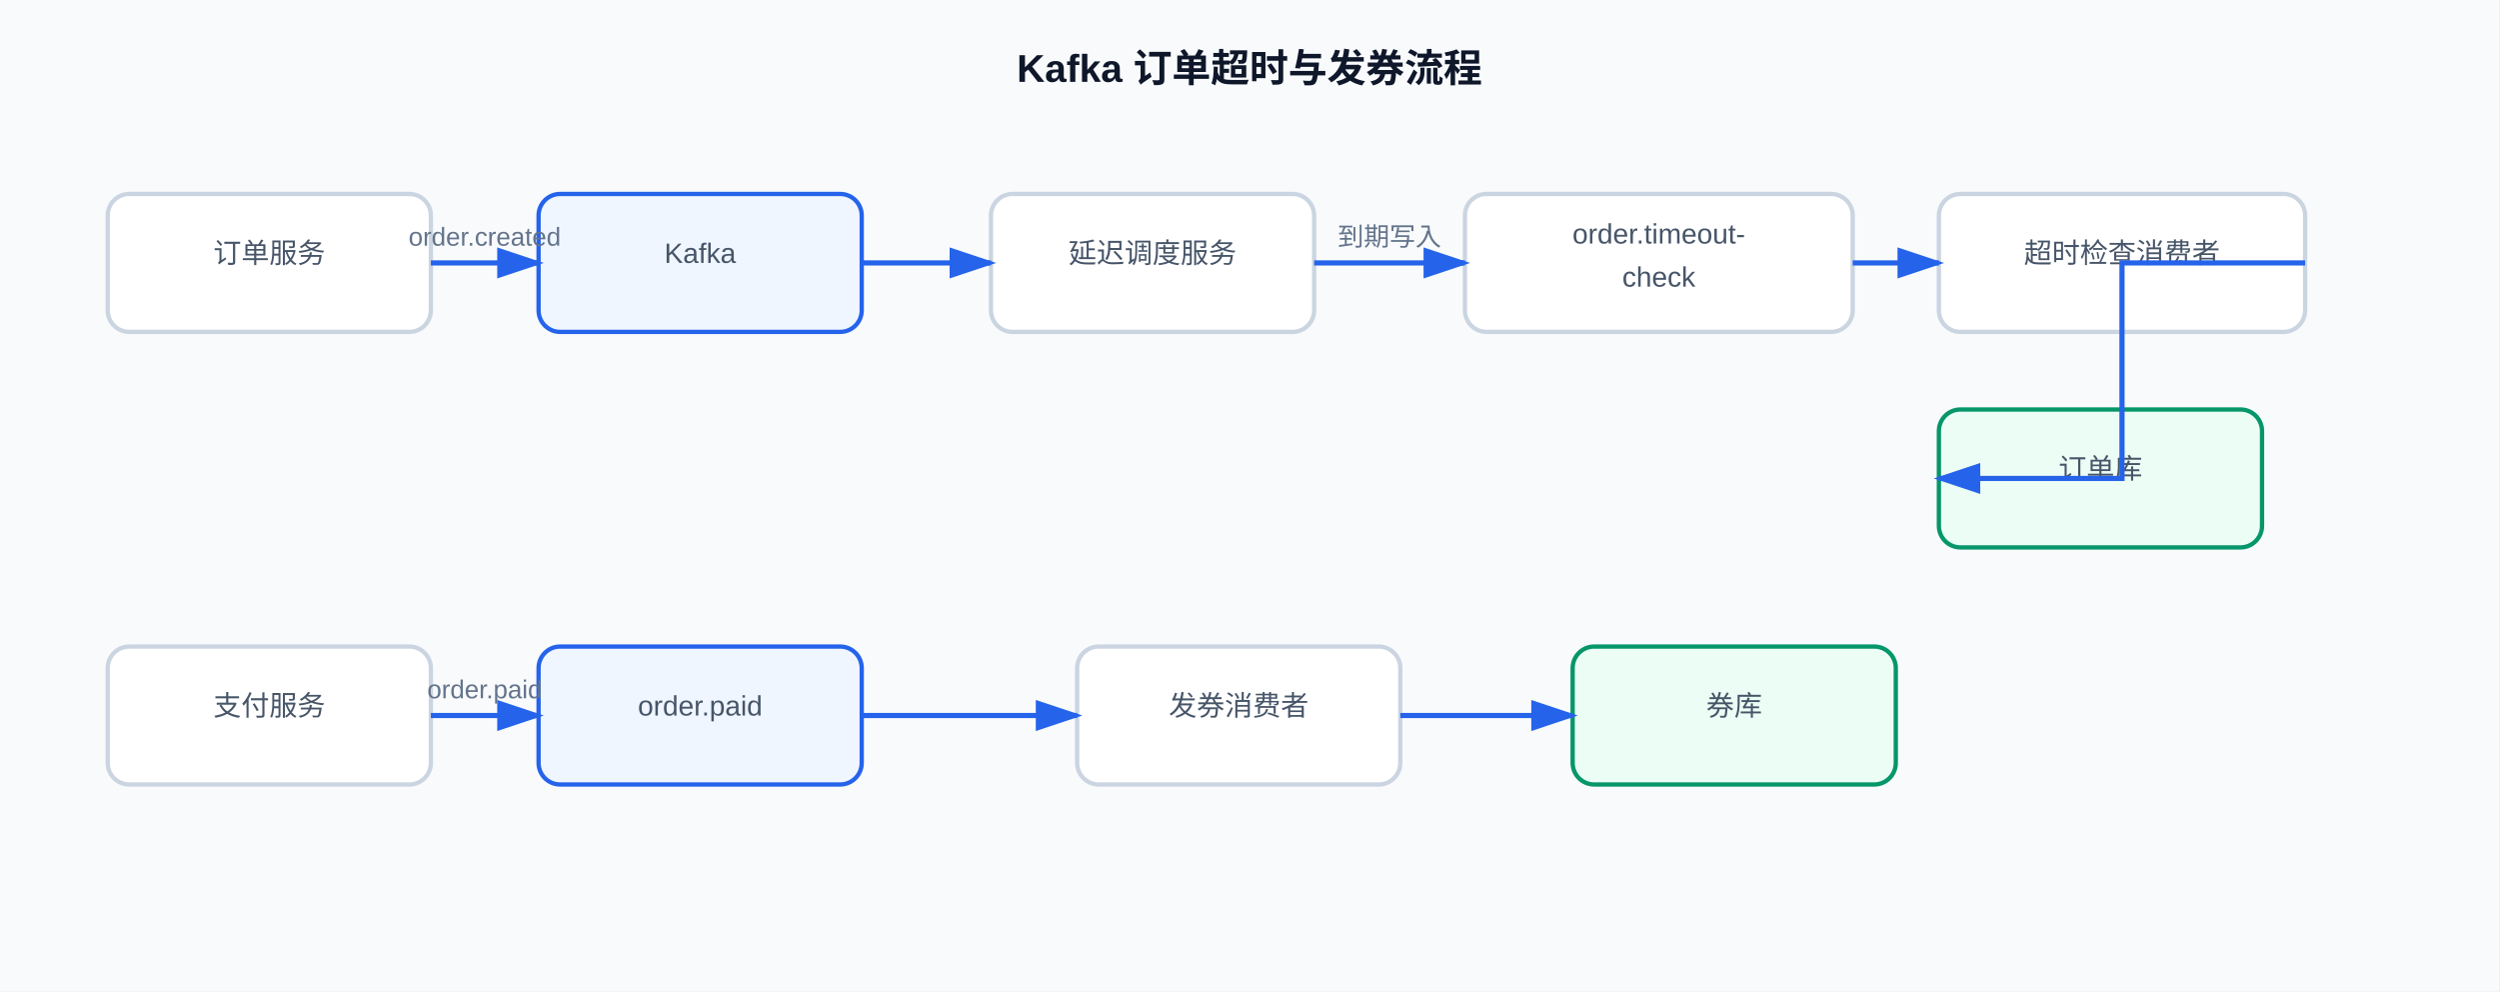
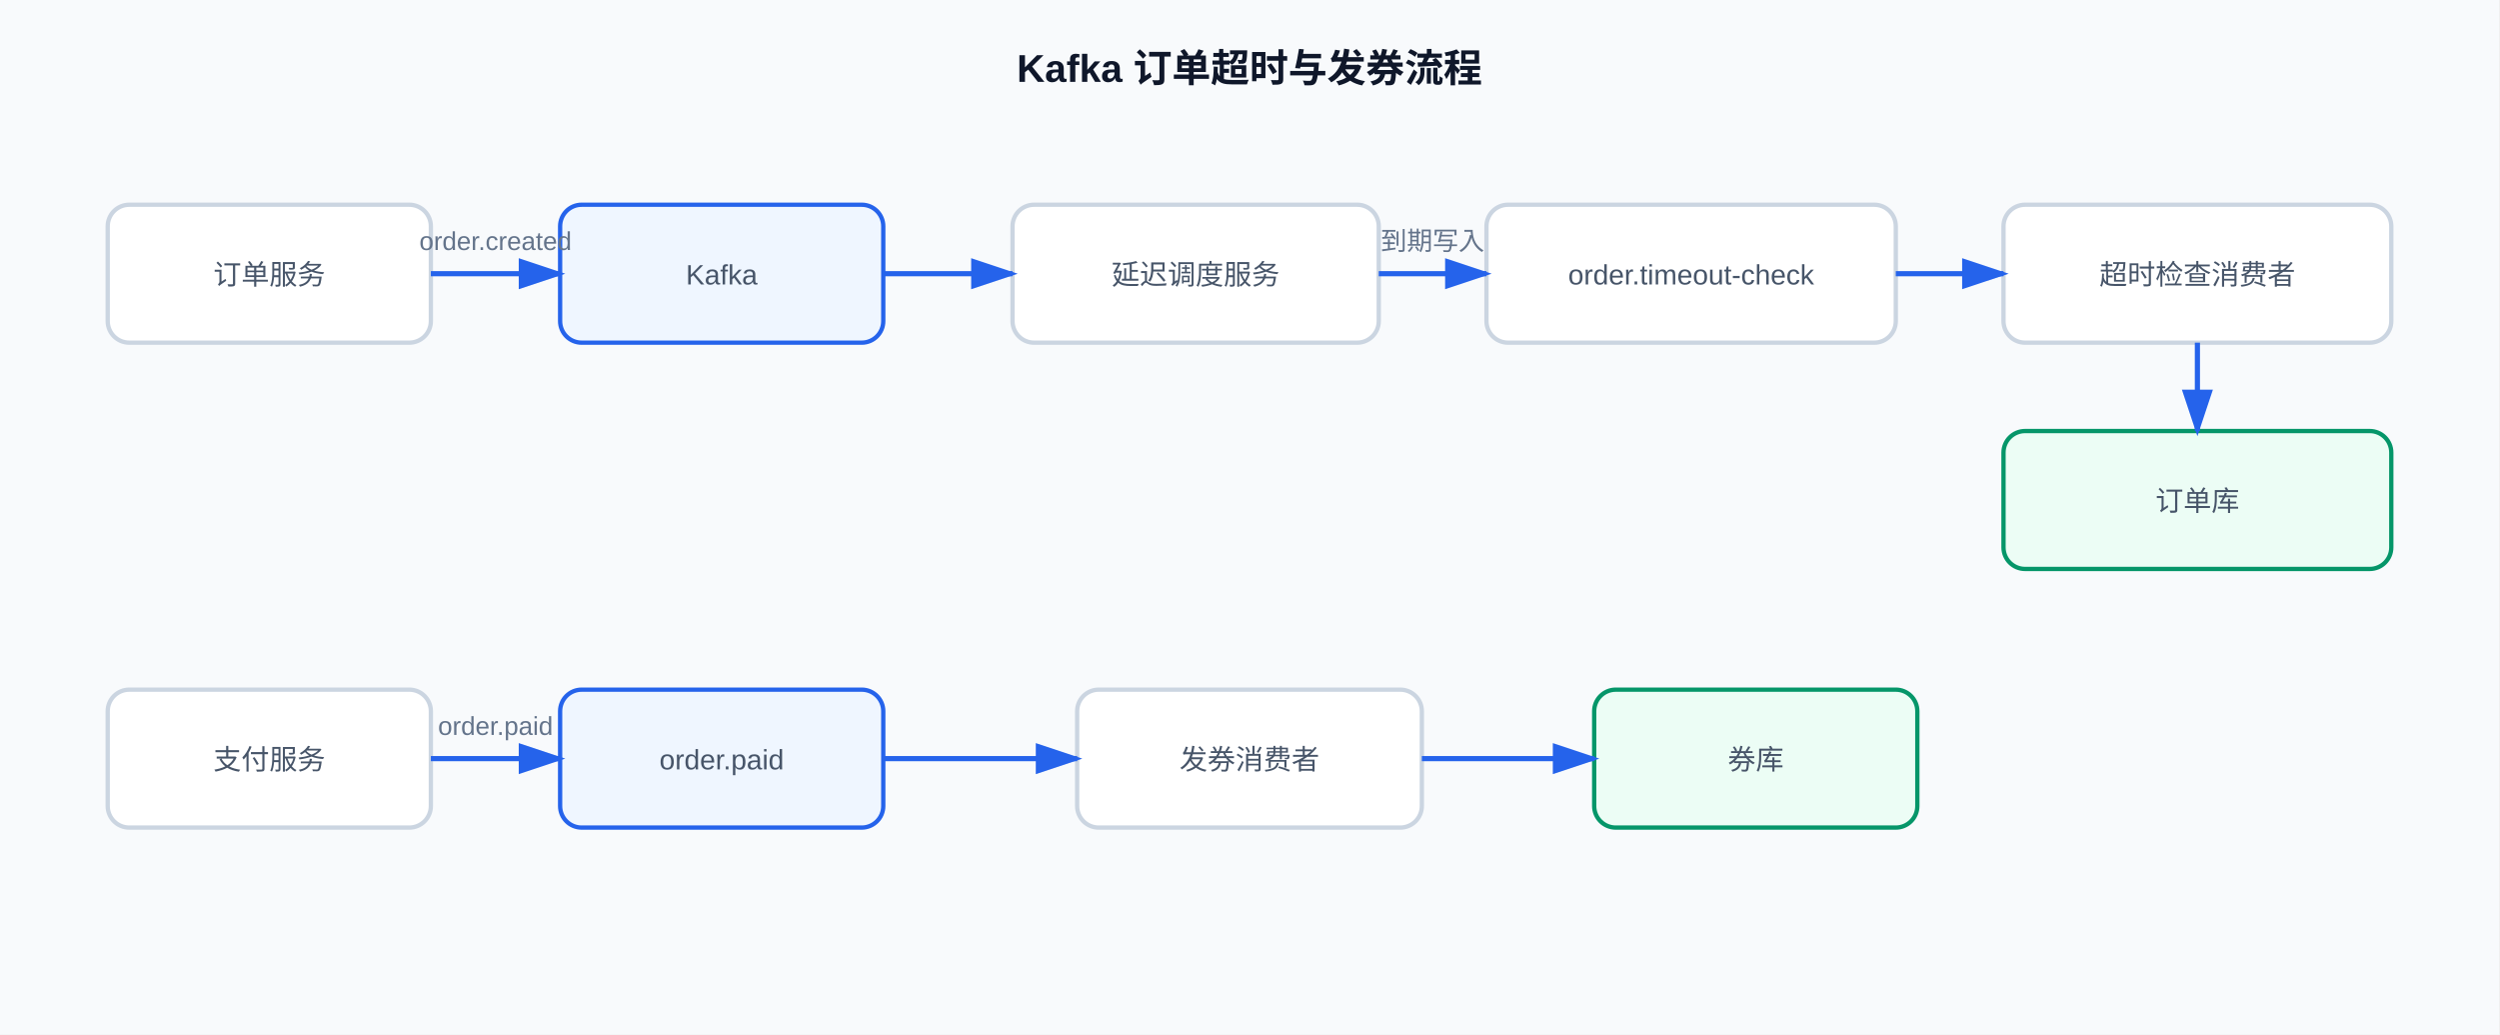
- <svg xmlns="http://www.w3.org/2000/svg" width="1160" height="460" viewBox="0 0 1160 460" role="img" aria-labelledby="title desc">
+ <svg xmlns="http://www.w3.org/2000/svg" width="1160" height="480" viewBox="0 0 1160 480" role="img" aria-labelledby="title desc">
  <defs>
    <marker id="arrow" markerWidth="10" markerHeight="10" refX="8" refY="3" orient="auto">
      <path d="M0,0 L9,3 L0,6 Z" fill="#2563eb" />
    </marker>
-     <style>.bg{fill:#f8fafc}.node{fill:#fff;stroke:#cbd5e1;stroke-width:2;rx:10}.main{fill:#eff6ff;stroke:#2563eb;stroke-width:2;rx:10}.store{fill:#ecfdf5;stroke:#059669;stroke-width:2;rx:10}.warn{fill:#fff7ed;stroke:#ea580c;stroke-width:2;rx:10}.group{fill:#ffffff;stroke:#cbd5e1;stroke-width:2;stroke-dasharray:6 4;rx:12}.text{font-family:Arial,'PingFang SC','Microsoft YaHei',sans-serif;fill:#0f172a}.title{font-size:18px;font-weight:700}.body{font-size:13px;fill:#475569}.small{font-size:12px;fill:#64748b}.line{stroke:#2563eb;stroke-width:2.4;fill:none;marker-end:url(#arrow)}.dash{stroke:#94a3b8;stroke-width:1.5;stroke-dasharray:5 5}.msg{stroke:#2563eb;stroke-width:2;fill:none;marker-end:url(#arrow)}</style>
+     <style>.bg{fill:#f8fafc}.node{fill:#fff;stroke:#cbd5e1;stroke-width:2}.main{fill:#eff6ff;stroke:#2563eb;stroke-width:2}.store{fill:#ecfdf5;stroke:#059669;stroke-width:2}.warn{fill:#fff7ed;stroke:#ea580c;stroke-width:2}.group{fill:#fff;stroke:#cbd5e1;stroke-width:2;stroke-dasharray:6 4}.text{font-family:Arial,'PingFang SC','Microsoft YaHei',sans-serif;fill:#0f172a}.title{font-size:18px;font-weight:700}.body{font-size:13px;fill:#475569}.small{font-size:12px;fill:#64748b}.line{stroke:#2563eb;stroke-width:2.4;fill:none;marker-end:url(#arrow)}.dash{stroke:#94a3b8;stroke-width:1.5;stroke-dasharray:5 5}</style>
  </defs>
-   <rect class="bg" width="1160" height="460" />
+   <rect class="bg" width="1160" height="480" />
  <text class="text title" x="580" y="38" text-anchor="middle">Kafka 订单超时与发券流程</text>
-   <rect class="node" x="50" y="90" width="150" height="64" />
-   <text class="text body" x="125" y="122" text-anchor="middle">订单服务</text>
-   <rect class="main" x="250" y="90" width="150" height="64" />
-   <text class="text body" x="325" y="122" text-anchor="middle">Kafka</text>
-   <rect class="node" x="460" y="90" width="150" height="64" />
-   <text class="text body" x="535" y="122" text-anchor="middle">延迟调度服务</text>
-   <rect class="node" x="680" y="90" width="180" height="64" />
-   <text class="text body" x="770" y="113" text-anchor="middle">order.timeout-</text>
-   <text class="text body" x="770" y="133" text-anchor="middle">check</text>
-   <rect class="node" x="900" y="90" width="170" height="64" />
-   <text class="text body" x="985" y="122" text-anchor="middle">超时检查消费者</text>
-   <rect class="store" x="900" y="190" width="150" height="64" />
-   <text class="text body" x="975" y="222" text-anchor="middle">订单库</text>
-   <rect class="node" x="50" y="300" width="150" height="64" />
-   <text class="text body" x="125" y="332" text-anchor="middle">支付服务</text>
-   <rect class="main" x="250" y="300" width="150" height="64" />
-   <text class="text body" x="325" y="332" text-anchor="middle">order.paid</text>
-   <rect class="node" x="500" y="300" width="150" height="64" />
-   <text class="text body" x="575" y="332" text-anchor="middle">发券消费者</text>
-   <rect class="store" x="730" y="300" width="150" height="64" />
-   <text class="text body" x="805" y="332" text-anchor="middle">券库</text>
-   <path class="line" d="M200 122 L250 122" />
-   <text class="text small" x="225" y="114" text-anchor="middle">order.created</text>
-   <path class="line" d="M400 122 L460 122" />
-   <path class="line" d="M610 122 L680 122" />
-   <text class="text small" x="645" y="114" text-anchor="middle">到期写入</text>
-   <path class="line" d="M860 122 L900 122" />
-   <path class="line" d="M1070 122 L985 122 L985 222 L900 222" />
-   <path class="line" d="M200 332 L250 332" />
-   <text class="text small" x="225" y="324" text-anchor="middle">order.paid</text>
-   <path class="line" d="M400 332 L500 332" />
-   <path class="line" d="M650 332 L730 332" />
+   <rect class="node" x="50" y="95" width="150" height="64" rx="10" />
+   <text class="text body" x="125" y="132" text-anchor="middle">订单服务</text>
+   <rect class="main" x="260" y="95" width="150" height="64" rx="10" />
+   <text class="text body" x="335" y="132" text-anchor="middle">Kafka</text>
+   <rect class="node" x="470" y="95" width="170" height="64" rx="10" />
+   <text class="text body" x="555" y="132" text-anchor="middle">延迟调度服务</text>
+   <rect class="node" x="690" y="95" width="190" height="64" rx="10" />
+   <text class="text body" x="785" y="132" text-anchor="middle">order.timeout-check</text>
+   <rect class="node" x="930" y="95" width="180" height="64" rx="10" />
+   <text class="text body" x="1020" y="132" text-anchor="middle">超时检查消费者</text>
+   <rect class="store" x="930" y="200" width="180" height="64" rx="10" />
+   <text class="text body" x="1020" y="237" text-anchor="middle">订单库</text>
+   <rect class="node" x="50" y="320" width="150" height="64" rx="10" />
+   <text class="text body" x="125" y="357" text-anchor="middle">支付服务</text>
+   <rect class="main" x="260" y="320" width="150" height="64" rx="10" />
+   <text class="text body" x="335" y="357" text-anchor="middle">order.paid</text>
+   <rect class="node" x="500" y="320" width="160" height="64" rx="10" />
+   <text class="text body" x="580" y="357" text-anchor="middle">发券消费者</text>
+   <rect class="store" x="740" y="320" width="150" height="64" rx="10" />
+   <text class="text body" x="815" y="357" text-anchor="middle">券库</text>
+   <path class="line" d="M200 127 L260 127" />
+   <text class="text small" x="230" y="116" text-anchor="middle">order.created</text>
+   <path class="line" d="M410 127 L470 127" />
+   <path class="line" d="M640 127 L690 127" />
+   <text class="text small" x="665" y="116" text-anchor="middle">到期写入</text>
+   <path class="line" d="M880 127 L930 127" />
+   <path class="line" d="M1020 159 L1020 200" />
+   <path class="line" d="M200 352 L260 352" />
+   <text class="text small" x="230" y="341" text-anchor="middle">order.paid</text>
+   <path class="line" d="M410 352 L500 352" />
+   <path class="line" d="M660 352 L740 352" />
</svg>
